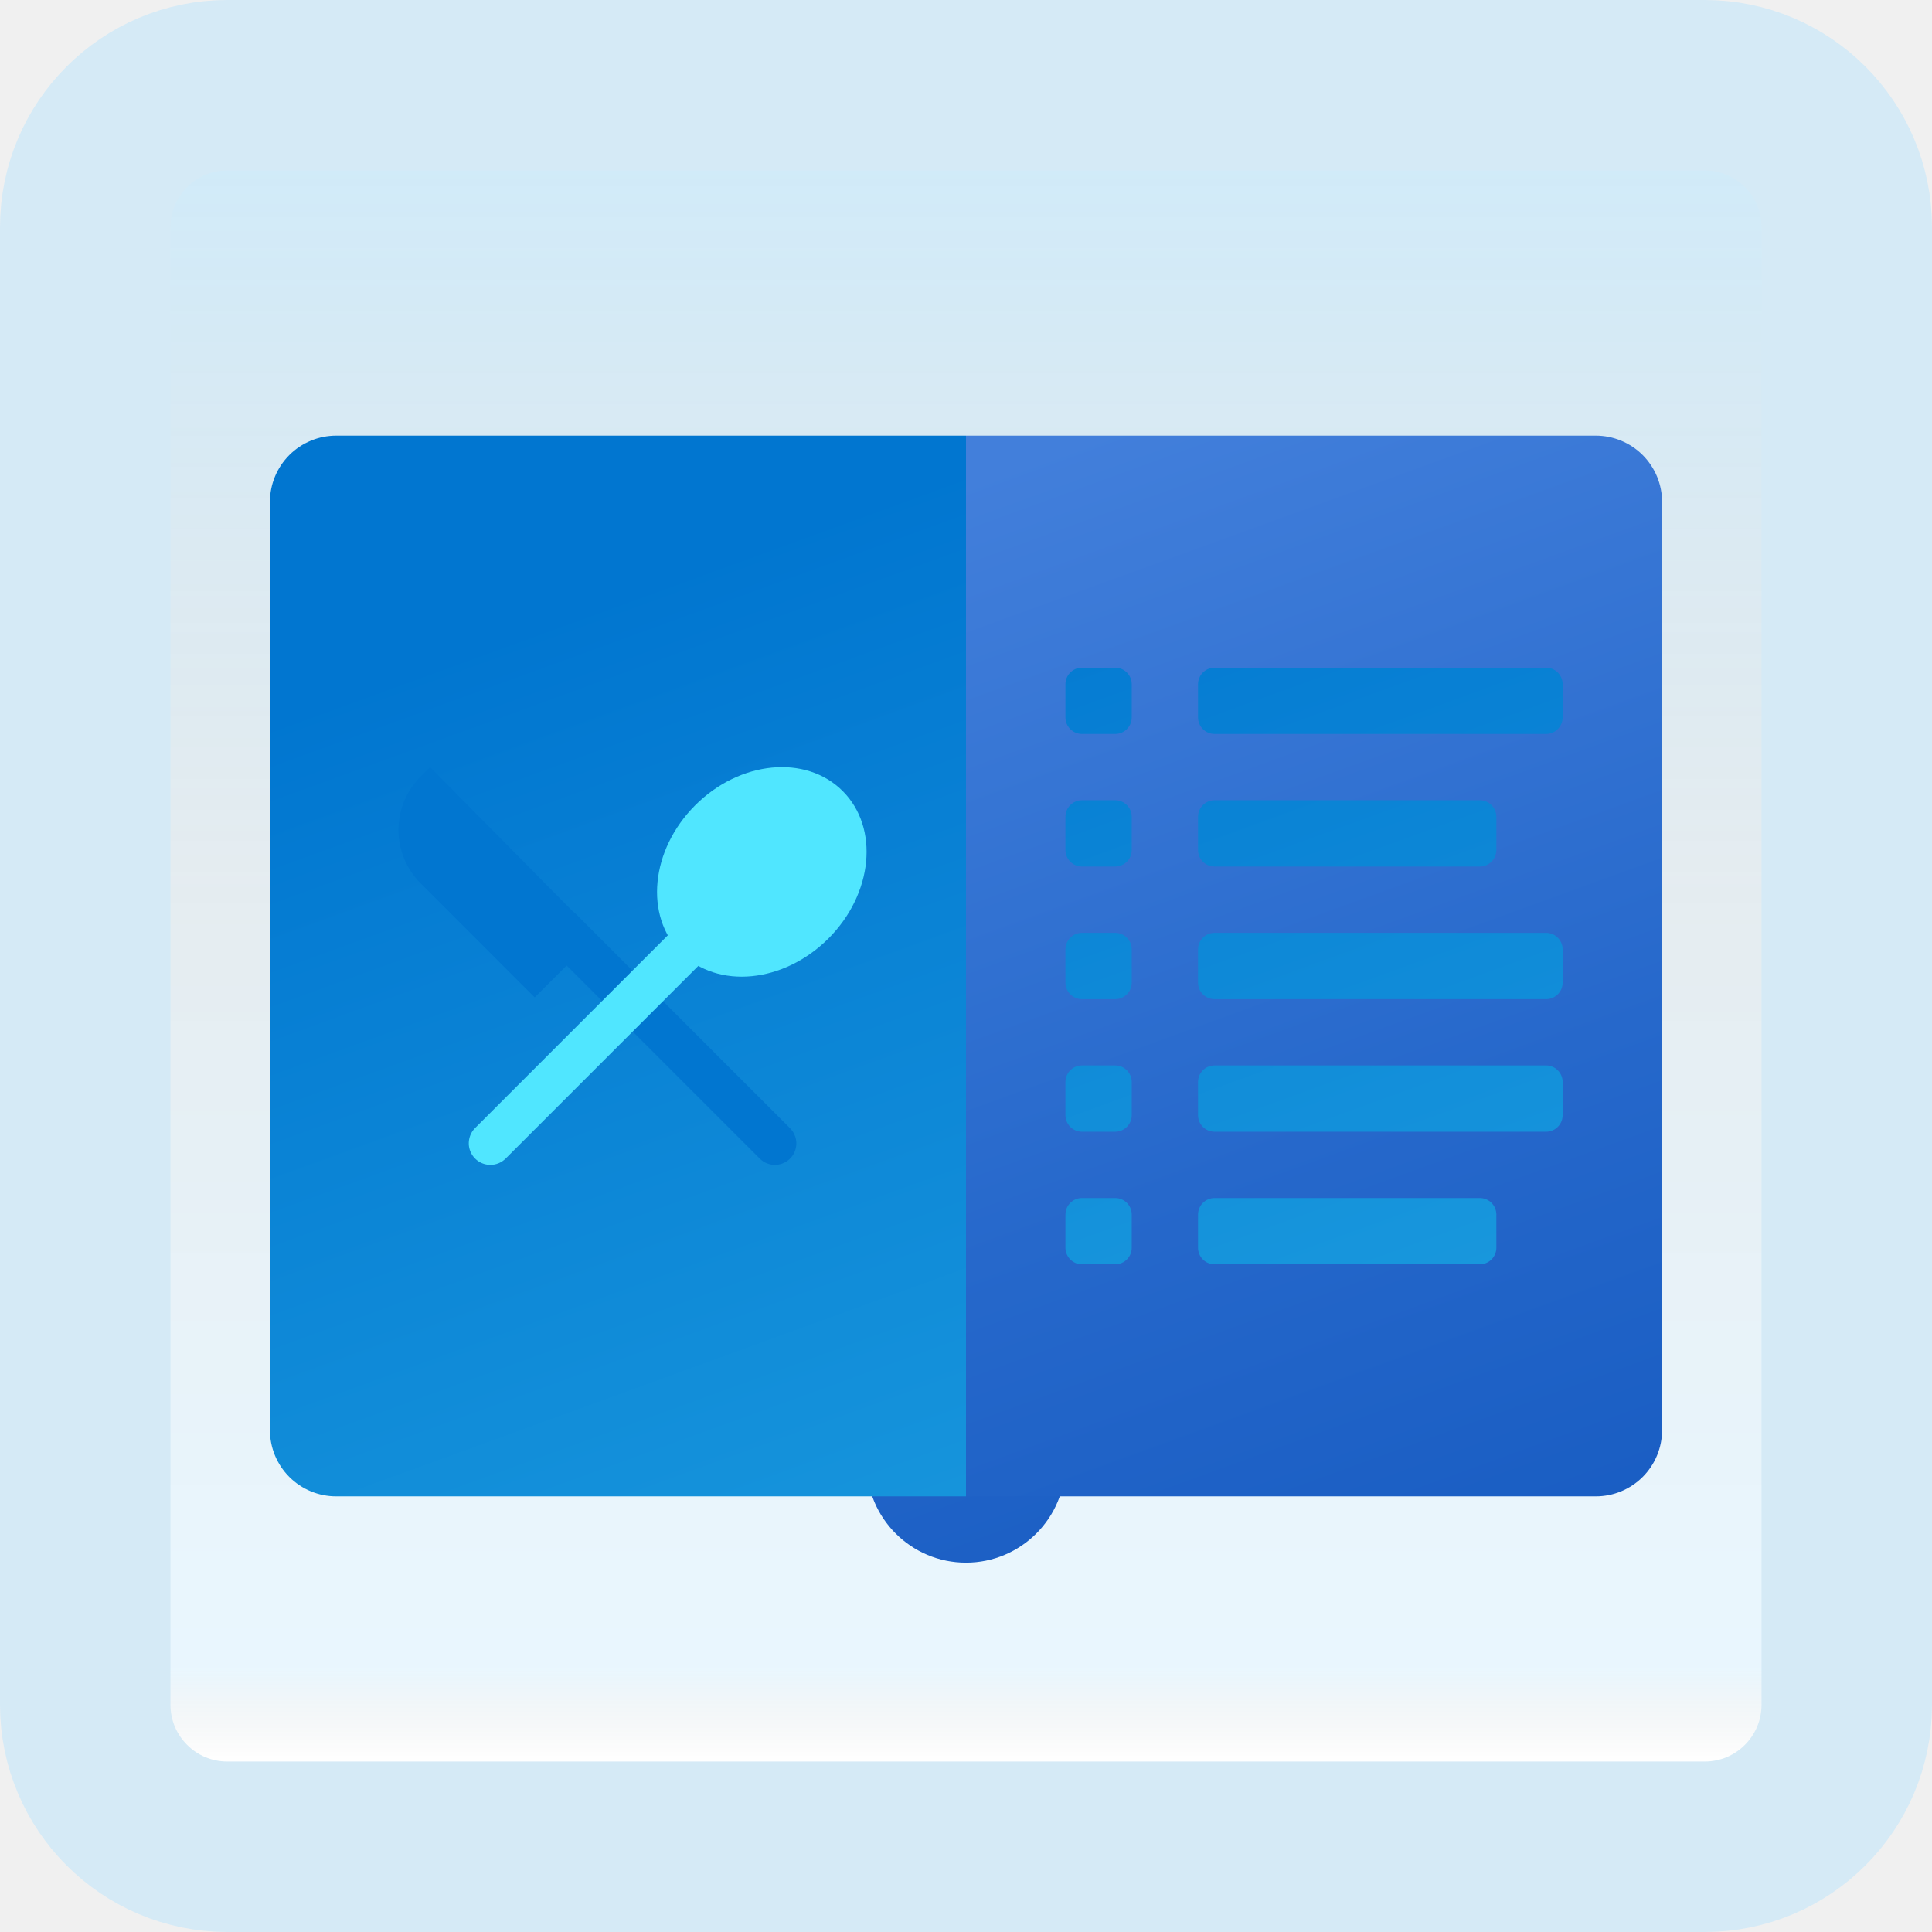
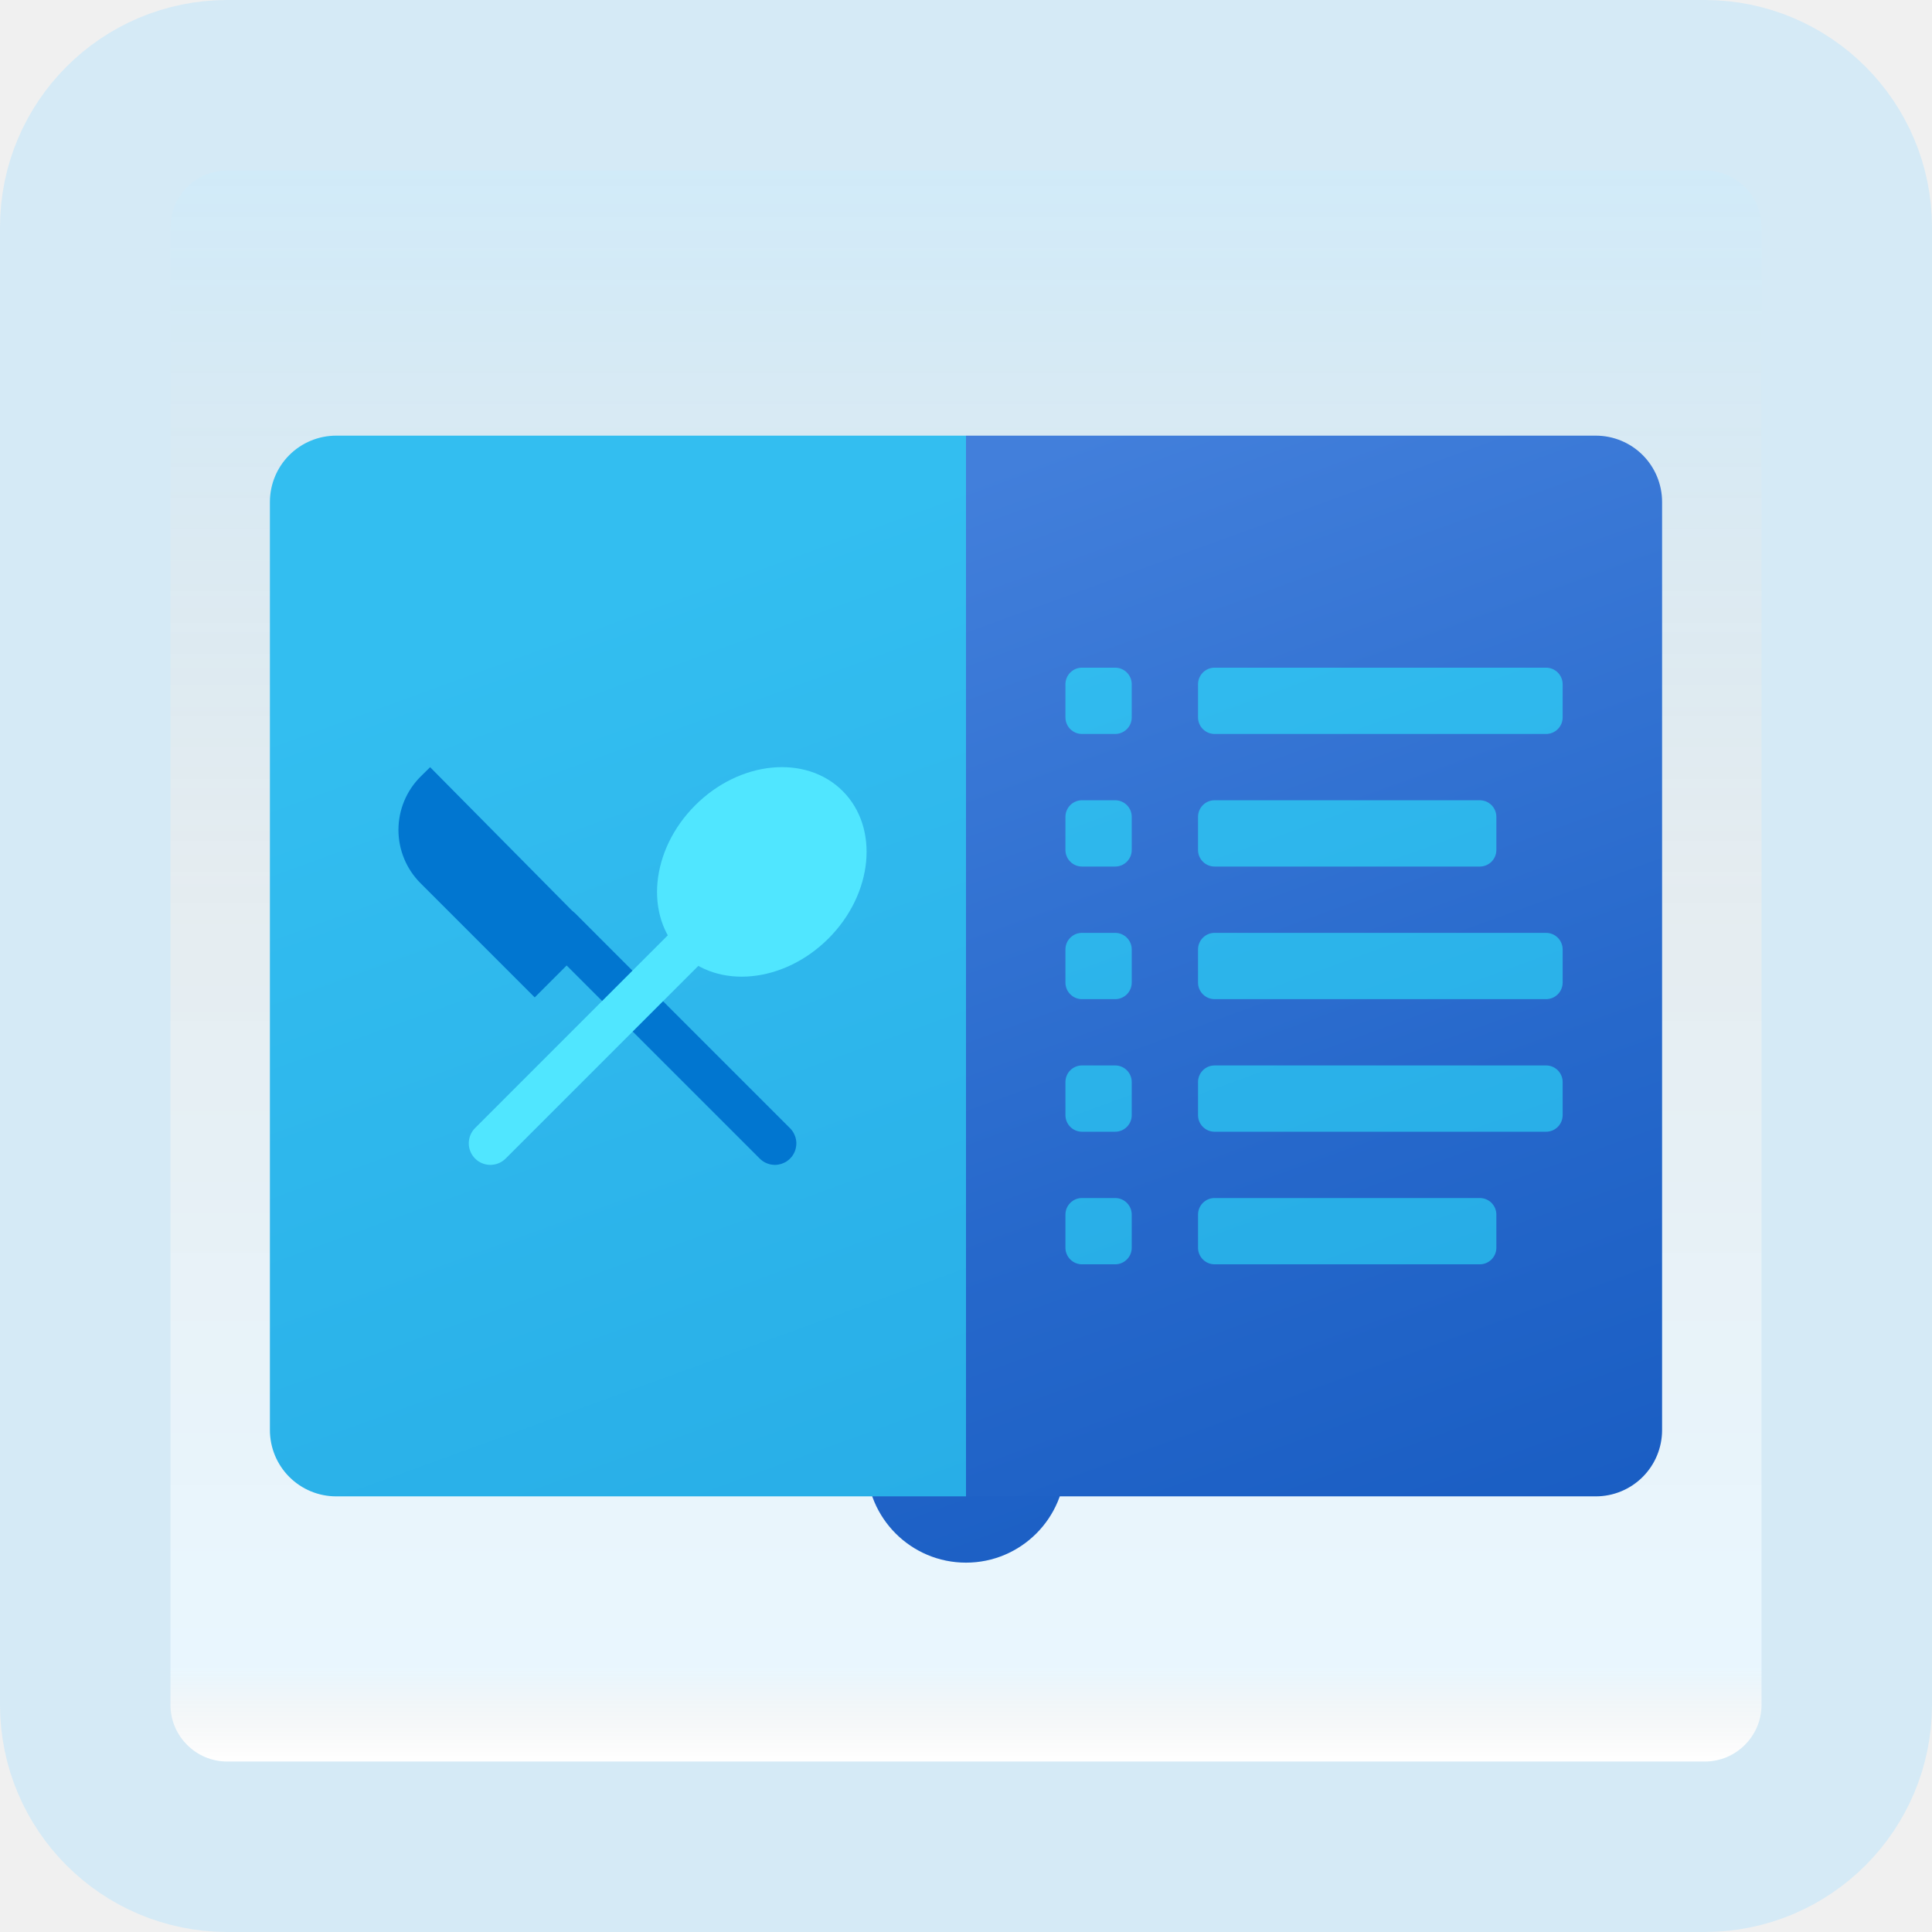
<svg xmlns="http://www.w3.org/2000/svg" width="170" height="170" viewBox="0 0 170 170" fill="none">
  <g id="restaurant-menu">
    <rect x="7.5" y="7.5" width="155" height="155" rx="12.5" fill="white" />
    <rect x="7.5" y="7.5" width="155" height="155" rx="12.5" fill="url(#paint0_linear_1_1591)" fill-opacity="0.2" />
    <path id="Vector" d="M85 137.5C89.832 137.5 93.75 133.582 93.75 128.75C93.75 123.918 89.832 120 85 120C80.168 120 76.25 123.918 76.25 128.75C76.25 133.582 80.168 137.5 85 137.5Z" fill="url(#paint1_linear_1_1591)" />
    <path id="Vector_2" d="M140.417 38.334H85V131.667H140.417C141.183 131.668 141.941 131.517 142.649 131.224C143.357 130.931 144 130.501 144.542 129.959C145.084 129.418 145.513 128.774 145.806 128.067C146.099 127.359 146.25 126.6 146.25 125.834V44.167C146.25 43.401 146.099 42.643 145.806 41.935C145.513 41.227 145.084 40.584 144.542 40.042C144 39.5 143.357 39.071 142.649 38.778C141.941 38.484 141.183 38.334 140.417 38.334Z" fill="url(#paint2_linear_1_1591)" />
    <path id="Vector_3" d="M85 38.334H29.583C28.817 38.334 28.059 38.484 27.351 38.778C26.643 39.071 26 39.5 25.458 40.042C24.916 40.584 24.487 41.227 24.194 41.935C23.901 42.643 23.75 43.401 23.75 44.167V125.834C23.75 126.6 23.901 127.359 24.194 128.067C24.487 128.774 24.916 129.418 25.458 129.959C26 130.501 26.643 130.931 27.351 131.224C28.059 131.517 28.817 131.668 29.583 131.667H85V38.334Z" fill="url(#paint3_linear_1_1591)" />
    <path id="Vector_4" d="M136.042 64.583H106.875C106.488 64.583 106.117 64.43 105.844 64.156C105.57 63.883 105.417 63.512 105.417 63.125V60.208C105.417 59.822 105.57 59.451 105.844 59.177C106.117 58.904 106.488 58.75 106.875 58.75H136.042C136.428 58.75 136.799 58.904 137.073 59.177C137.346 59.451 137.5 59.822 137.5 60.208V63.125C137.5 63.512 137.346 63.883 137.073 64.156C136.799 64.43 136.428 64.583 136.042 64.583Z" fill="url(#paint4_linear_1_1591)" />
    <path id="Vector_5" d="M130.208 76.249H106.875C106.488 76.249 106.117 76.096 105.844 75.822C105.57 75.549 105.417 75.178 105.417 74.791V71.874C105.417 71.488 105.57 71.117 105.844 70.843C106.117 70.57 106.488 70.416 106.875 70.416H130.208C130.595 70.416 130.966 70.57 131.239 70.843C131.513 71.117 131.667 71.488 131.667 71.874V74.791C131.667 75.178 131.513 75.549 131.239 75.822C130.966 76.096 130.595 76.249 130.208 76.249V76.249Z" fill="url(#paint5_linear_1_1591)" />
    <path id="Vector_6" d="M136.042 87.917H106.875C106.488 87.917 106.117 87.763 105.844 87.49C105.57 87.217 105.417 86.846 105.417 86.459V83.542C105.417 83.156 105.57 82.785 105.844 82.511C106.117 82.238 106.488 82.084 106.875 82.084H136.042C136.428 82.084 136.799 82.238 137.073 82.511C137.346 82.785 137.5 83.156 137.5 83.542V86.459C137.5 86.846 137.346 87.217 137.073 87.49C136.799 87.763 136.428 87.917 136.042 87.917V87.917Z" fill="url(#paint6_linear_1_1591)" />
    <path id="Vector_7" d="M136.042 99.583H106.875C106.488 99.583 106.117 99.43 105.844 99.156C105.57 98.883 105.417 98.512 105.417 98.125V95.208C105.417 94.822 105.57 94.451 105.844 94.177C106.117 93.904 106.488 93.75 106.875 93.75H136.042C136.428 93.75 136.799 93.904 137.073 94.177C137.346 94.451 137.5 94.822 137.5 95.208V98.125C137.5 98.512 137.346 98.883 137.073 99.156C136.799 99.43 136.428 99.583 136.042 99.583V99.583Z" fill="url(#paint7_linear_1_1591)" />
    <path id="Vector_8" d="M130.208 111.249H106.875C106.488 111.249 106.117 111.096 105.844 110.822C105.57 110.549 105.417 110.178 105.417 109.791V106.874C105.417 106.488 105.57 106.117 105.844 105.843C106.117 105.57 106.488 105.416 106.875 105.416H130.208C130.595 105.416 130.966 105.57 131.239 105.843C131.513 106.117 131.667 106.488 131.667 106.874V109.791C131.667 110.178 131.513 110.549 131.239 110.822C130.966 111.096 130.595 111.249 130.208 111.249V111.249Z" fill="url(#paint8_linear_1_1591)" />
    <path id="Vector_9" d="M98.125 58.75H95.208C94.403 58.75 93.75 59.403 93.75 60.208V63.125C93.75 63.93 94.403 64.583 95.208 64.583H98.125C98.93 64.583 99.583 63.93 99.583 63.125V60.208C99.583 59.403 98.93 58.75 98.125 58.75Z" fill="url(#paint9_linear_1_1591)" />
    <path id="Vector_10" d="M98.125 70.416H95.208C94.403 70.416 93.75 71.069 93.75 71.874V74.791C93.75 75.596 94.403 76.249 95.208 76.249H98.125C98.93 76.249 99.583 75.596 99.583 74.791V71.874C99.583 71.069 98.93 70.416 98.125 70.416Z" fill="url(#paint10_linear_1_1591)" />
    <path id="Vector_11" d="M98.125 82.084H95.208C94.403 82.084 93.75 82.737 93.75 83.542V86.459C93.75 87.264 94.403 87.917 95.208 87.917H98.125C98.93 87.917 99.583 87.264 99.583 86.459V83.542C99.583 82.737 98.93 82.084 98.125 82.084Z" fill="url(#paint11_linear_1_1591)" />
    <path id="Vector_12" d="M98.125 93.75H95.208C94.403 93.75 93.75 94.403 93.75 95.208V98.125C93.75 98.93 94.403 99.583 95.208 99.583H98.125C98.93 99.583 99.583 98.93 99.583 98.125V95.208C99.583 94.403 98.93 93.75 98.125 93.75Z" fill="url(#paint12_linear_1_1591)" />
    <path id="Vector_13" d="M98.125 105.416H95.208C94.403 105.416 93.75 106.069 93.75 106.874V109.791C93.75 110.596 94.403 111.249 95.208 111.249H98.125C98.93 111.249 99.583 110.596 99.583 109.791V106.874C99.583 106.069 98.93 105.416 98.125 105.416Z" fill="url(#paint13_linear_1_1591)" />
    <g id="Group">
      <path id="Vector_14" d="M68.186 102.5C67.938 102.5 67.692 102.451 67.463 102.356C67.234 102.261 67.026 102.121 66.852 101.946L47.978 83.072C47.803 82.897 47.664 82.689 47.569 82.46C47.474 82.231 47.426 81.986 47.426 81.738C47.426 81.49 47.474 81.245 47.569 81.016C47.664 80.787 47.803 80.579 47.978 80.404C48.154 80.229 48.361 80.09 48.59 79.995C48.819 79.9 49.065 79.852 49.312 79.852C49.56 79.852 49.806 79.9 50.035 79.995C50.263 80.09 50.471 80.229 50.647 80.404L69.52 99.278C69.784 99.541 69.963 99.878 70.036 100.244C70.109 100.61 70.071 100.989 69.928 101.334C69.786 101.679 69.544 101.973 69.234 102.181C68.924 102.388 68.559 102.499 68.186 102.5V102.5Z" fill="#0176D0" />
      <path id="Vector_15" d="M37.847 67.506L52.498 82.315L47.05 87.763L37.003 77.716C36.387 77.1 35.898 76.369 35.565 75.564C35.232 74.76 35.06 73.897 35.06 73.027C35.06 72.156 35.232 71.293 35.565 70.489C35.898 69.684 36.387 68.953 37.003 68.338L37.847 67.506Z" fill="#0176D0" />
      <path id="Vector_16" d="M43.15 102.499C42.775 102.5 42.407 102.389 42.094 102.18C41.782 101.971 41.538 101.675 41.394 101.328C41.25 100.98 41.212 100.598 41.286 100.23C41.359 99.861 41.54 99.522 41.806 99.257L62.711 78.351C63.068 77.995 63.551 77.795 64.055 77.795C64.559 77.795 65.042 77.995 65.398 78.351C65.754 78.708 65.955 79.191 65.955 79.695C65.955 80.199 65.754 80.682 65.398 81.038L44.495 101.941C44.138 102.298 43.655 102.499 43.15 102.499V102.499Z" fill="#50E6FF" />
      <path id="Vector_17" d="M72.895 82.582C76.824 78.652 77.386 72.842 74.148 69.605C70.911 66.368 65.102 66.93 61.172 70.859C57.242 74.789 56.681 80.599 59.918 83.836C63.155 87.073 68.965 86.511 72.895 82.582Z" fill="#50E6FF" />
    </g>
    <rect x="7.5" y="7.5" width="155" height="155" rx="12.5" stroke="#D5EAF6" stroke-width="15" />
  </g>
  <defs>
    <linearGradient id="paint0_linear_1_1591" x1="85" y1="15" x2="85" y2="155" gradientUnits="userSpaceOnUse">
      <stop stop-color="#199AE0" />
      <stop offset="0.472" stop-color="#0D5176" stop-opacity="0.528" />
      <stop offset="0.941" stop-color="#12A6F7" stop-opacity="0.465" />
      <stop offset="1" stop-opacity="0" />
    </linearGradient>
    <linearGradient id="paint1_linear_1_1591" x1="56.081" y1="49.294" x2="110.923" y2="199.969" gradientUnits="userSpaceOnUse">
      <stop offset="0.002" stop-color="#427FDB" />
      <stop offset="0.397" stop-color="#2668CB" />
      <stop offset="0.763" stop-color="#1358BF" />
      <stop offset="1" stop-color="#0C52BB" />
    </linearGradient>
    <linearGradient id="paint2_linear_1_1591" x1="97.375" y1="37.258" x2="153.69" y2="191.987" gradientUnits="userSpaceOnUse">
      <stop offset="0.002" stop-color="#427FDB" />
      <stop offset="0.397" stop-color="#2668CB" />
      <stop offset="0.763" stop-color="#1358BF" />
      <stop offset="1" stop-color="#0C52BB" />
    </linearGradient>
    <linearGradient id="paint3_linear_1_1591" x1="44.496" y1="55.461" x2="90.04" y2="180.591" gradientUnits="userSpaceOnUse">
-       <stop stop-color="#0176D0" />
+       <stop stop-color="#33BEF0" />
      <stop offset="1" stop-color="#22A5E2" />
    </linearGradient>
    <linearGradient id="paint4_linear_1_1591" x1="111.577" y1="34.518" x2="159.086" y2="165.048" gradientUnits="userSpaceOnUse">
-       <stop stop-color="#0176D0" />
+       <stop stop-color="#33BEF0" />
      <stop offset="1" stop-color="#22A5E2" />
    </linearGradient>
    <linearGradient id="paint5_linear_1_1591" x1="104.095" y1="33.646" x2="150.155" y2="160.188" gradientUnits="userSpaceOnUse">
-       <stop stop-color="#0176D0" />
+       <stop stop-color="#33BEF0" />
      <stop offset="1" stop-color="#22A5E2" />
    </linearGradient>
    <linearGradient id="paint6_linear_1_1591" x1="101.004" y1="28.802" x2="148.513" y2="159.335" gradientUnits="userSpaceOnUse">
-       <stop stop-color="#0176D0" />
+       <stop stop-color="#33BEF0" />
      <stop offset="1" stop-color="#22A5E2" />
    </linearGradient>
    <linearGradient id="paint7_linear_1_1591" x1="95.719" y1="25.946" x2="143.228" y2="156.476" gradientUnits="userSpaceOnUse">
-       <stop stop-color="#0176D0" />
+       <stop stop-color="#33BEF0" />
      <stop offset="1" stop-color="#22A5E2" />
    </linearGradient>
    <linearGradient id="paint8_linear_1_1591" x1="88.722" y1="26.406" x2="134.782" y2="152.949" gradientUnits="userSpaceOnUse">
-       <stop stop-color="#0176D0" />
+       <stop stop-color="#33BEF0" />
      <stop offset="1" stop-color="#22A5E2" />
    </linearGradient>
    <linearGradient id="paint9_linear_1_1591" x1="90.772" y1="45.473" x2="127.586" y2="146.615" gradientUnits="userSpaceOnUse">
-       <stop stop-color="#0176D0" />
+       <stop stop-color="#33BEF0" />
      <stop offset="1" stop-color="#22A5E2" />
    </linearGradient>
    <linearGradient id="paint10_linear_1_1591" x1="86.677" y1="45.887" x2="123.488" y2="147.028" gradientUnits="userSpaceOnUse">
-       <stop stop-color="#0176D0" />
+       <stop stop-color="#33BEF0" />
      <stop offset="1" stop-color="#22A5E2" />
    </linearGradient>
    <linearGradient id="paint11_linear_1_1591" x1="82.582" y1="46.299" x2="119.393" y2="147.441" gradientUnits="userSpaceOnUse">
-       <stop stop-color="#0176D0" />
+       <stop stop-color="#33BEF0" />
      <stop offset="1" stop-color="#22A5E2" />
    </linearGradient>
    <linearGradient id="paint12_linear_1_1591" x1="78.484" y1="46.713" x2="115.298" y2="147.854" gradientUnits="userSpaceOnUse">
-       <stop stop-color="#0176D0" />
+       <stop stop-color="#33BEF0" />
      <stop offset="1" stop-color="#22A5E2" />
    </linearGradient>
    <linearGradient id="paint13_linear_1_1591" x1="74.389" y1="47.126" x2="111.2" y2="148.265" gradientUnits="userSpaceOnUse">
-       <stop stop-color="#0176D0" />
+       <stop stop-color="#33BEF0" />
      <stop offset="1" stop-color="#22A5E2" />
    </linearGradient>
  </defs>
</svg>
